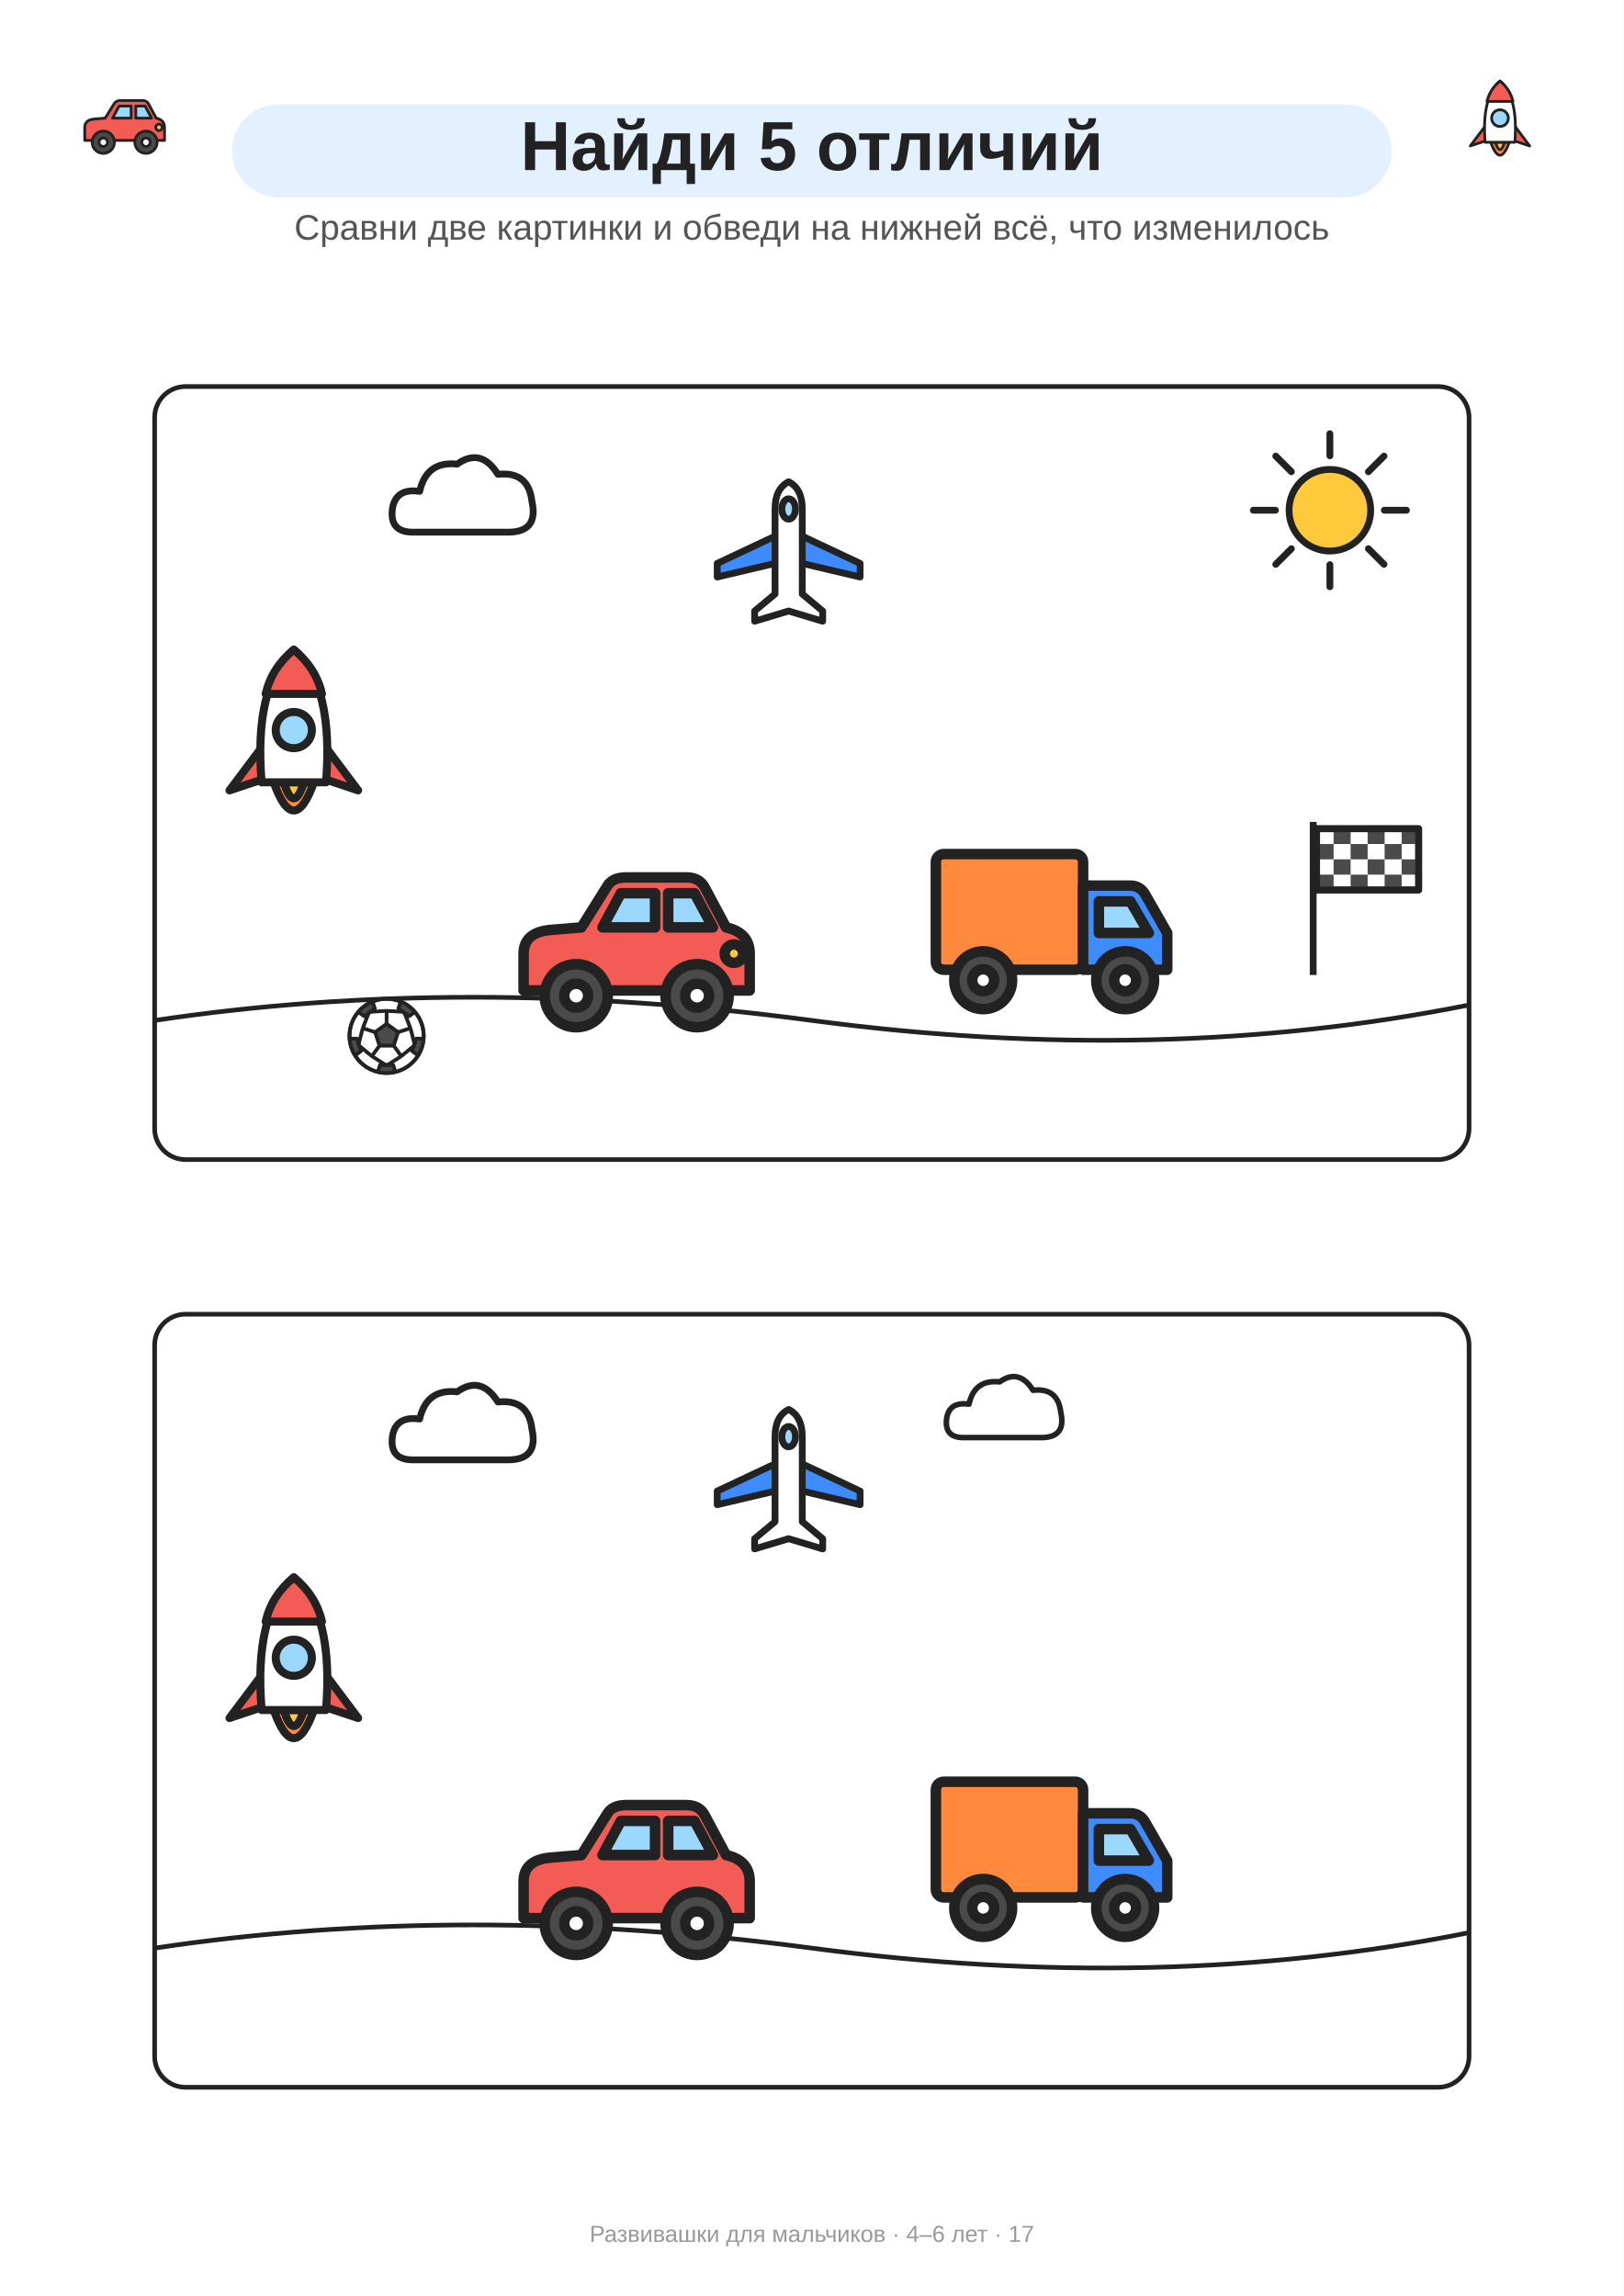
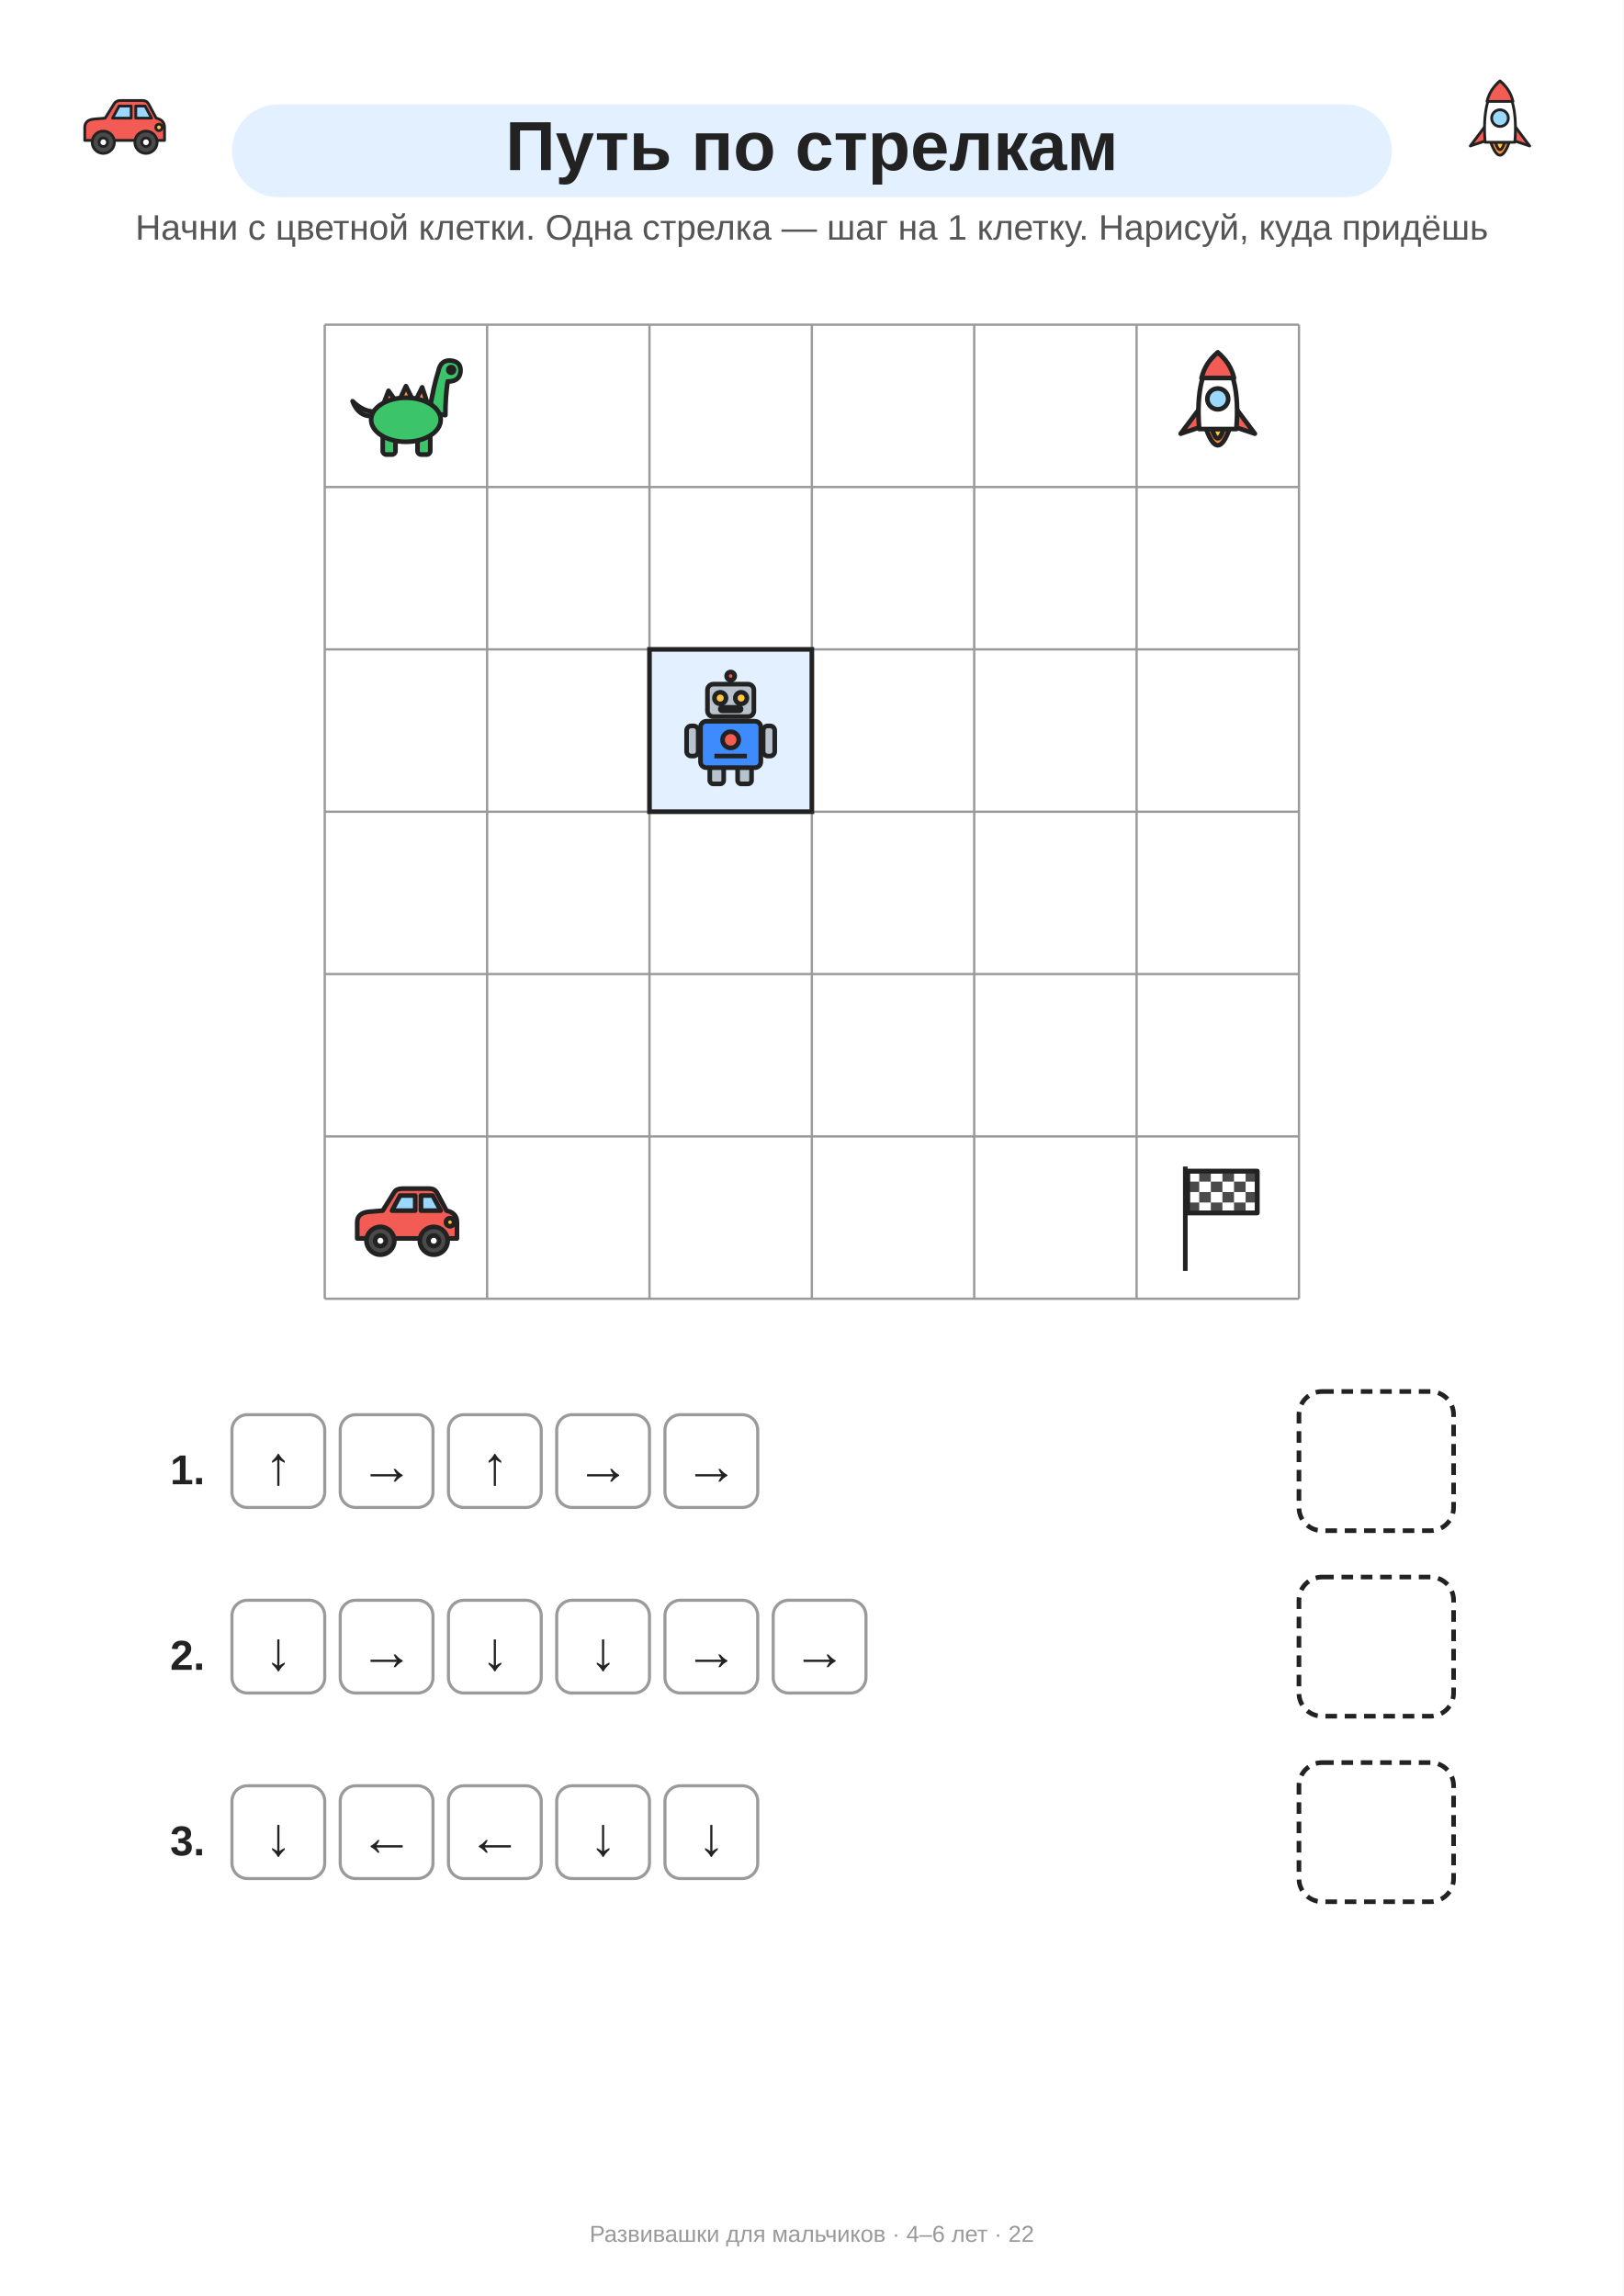
<svg xmlns="http://www.w3.org/2000/svg" viewBox="0 0 210 297" width="210mm" height="297mm">
  <style>
  text { font-family: "Segoe UI", "Arial", sans-serif; fill: #222; }
  .title { font-size: 9px; font-weight: 700; }
  .task { font-size: 4.6px; fill: #555; }
  .cover1 { font-size: 15px; font-weight: 700; fill: #C94B4B; }
  .h3 { font-size: 5.4px; font-weight: 700; }
  .body { font-size: 4.6px; }
  .small { font-size: 3.6px; fill: #555; }
  .foot { font-size: 3px; fill: #999; }
  .digit { font-size: 9px; font-weight: 700; }
  .dotnum { font-size: 5.6px; font-weight: 700; }
  .cbn { font-size: 6px; font-weight: 700; }
  .dict { font-size: 7px; font-weight: 700; }
  .trace { font-size: 26px; font-weight: 700; fill: #eeeeee; stroke: #8a8a8a; stroke-width: 0.5; stroke-dasharray: 1.2 1; }
  .traceword { font-size: 17px; font-weight: 700; fill: #eeeeee; stroke: #8a8a8a; stroke-width: 0.4; stroke-dasharray: 1 0.8; }
  .word { font-size: 8px; font-weight: 700; letter-spacing: 0.6px; }</style>
  <rect width="210" height="297" fill="#fff" />
  <rect x="30" y="13.5" width="150" height="12" rx="6" fill="#E3F0FF" />
-   <text x="105" y="22" text-anchor="middle" class="title">Найди 5 отличий</text>
-   <text x="105" y="31" text-anchor="middle" class="task">Сравни две картинки и обведи на нижней всё, что изменилось</text>
+   <text x="105" y="22" text-anchor="middle" class="title">Путь по стрелкам</text>
+   <text x="105" y="31" text-anchor="middle" class="task">Начни с цветной клетки. Одна стрелка — шаг на 1 клетку. Нарисуй, куда придёшь</text>
  <g transform="translate(10 10) scale(0.12)" stroke="#222" stroke-width="3" stroke-linejoin="round">
    <path d="M8 68 L8 54 Q8 46 18 45 L30 44 L40 28 Q42 25 47 25 L70 25 Q75 25 77 29 L85 44 Q94 46 94 54 L94 68 Z" fill="#F25C54" />
    <path d="M45 31 L38 44 L58 44 L58 31 Z" fill="#9AD8FF" />
    <path d="M63 31 L63 44 L80 44 L73 31 Z" fill="#9AD8FF" />
    <circle cx="88" cy="54" r="3.5" fill="#FFC93C" />
    <circle cx="28" cy="70" r="12" fill="#4A4A4A" />
    <circle cx="28" cy="70" r="4.56" fill="#FFFFFF" />
    <circle cx="74" cy="70" r="12" fill="#4A4A4A" />
    <circle cx="74" cy="70" r="4.56" fill="#FFFFFF" />
  </g>
  <g transform="translate(188 10) scale(0.12)" stroke="#222" stroke-width="3" stroke-linejoin="round">
    <path d="M36 50 L18 74 L36 68 Z" fill="#F25C54" />
    <path d="M64 50 L82 74 L64 68 Z" fill="#F25C54" />
    <path d="M40 70 Q50 98 60 70 Z" fill="#FF8A3D" />
    <path d="M45 70 Q50 86 55 70 Z" fill="#FFC93C" />
    <path d="M50 4 Q70 22 66 70 L34 70 Q30 22 50 4 Z" fill="#FFFFFF" />
    <path d="M50 4 Q61 13 64 26 L36 26 Q39 13 50 4 Z" fill="#F25C54" />
    <circle cx="50" cy="44" r="9" fill="#9AD8FF" />
  </g>
-   <rect x="20" y="50" width="170" height="100" rx="4" fill="none" stroke="#222" stroke-width="0.6" />
-   <path d="M20 132 Q60 126 105 132 T190 130" fill="none" stroke="#222" stroke-width="0.6" />
-   <g transform="translate(161 55) scale(0.22)" stroke="#222" stroke-width="4" stroke-linejoin="round">
-     <path d="M82 50 L95 50 M72.63 72.63 L81.82 81.82 M50 82 L50 95 M27.37 72.63 L18.18 81.82 M18 50 L5 50 M27.37 27.37 L18.18 18.18 M50 18 L50 5 M72.63 27.37 L81.82 18.18 " fill="none" stroke-linecap="round" />
-     <circle cx="50" cy="50" r="24" fill="#FFC93C" />
+   <path d="M42 42 V168 M63 42 V168 M84 42 V168 M105 42 V168 M126 42 V168 M147 42 V168 M168 42 V168 M42 42 H168 M42 63 H168 M42 84 H168 M42 105 H168 M42 126 H168 M42 147 H168 M42 168 H168 " stroke="#9a9a9a" stroke-width="0.3" fill="none" />
+   <rect x="84" y="84" width="21" height="21" fill="#E3F0FF" stroke="#222" stroke-width="0.6" />
+   <g transform="translate(87 87) scale(0.15)" stroke="#222" stroke-width="4" stroke-linejoin="round">
+     <path d="M50 10 L50 3" fill="none" />
+     <circle cx="50" cy="3" r="3.5" fill="#F25C54" />
+     <rect x="12" y="46" width="10" height="26" rx="4" fill="#B8C2CC" />
+     <rect x="78" y="46" width="10" height="26" rx="4" fill="#B8C2CC" />
+     <rect x="32" y="80" width="12" height="16" rx="3" fill="#B8C2CC" />
+     <rect x="56" y="80" width="12" height="16" rx="3" fill="#B8C2CC" />
+     <rect x="30" y="10" width="40" height="28" rx="5" fill="#B8C2CC" />
+     <circle cx="41" cy="22" r="5" fill="#FFC93C" />
+     <circle cx="59" cy="22" r="5" fill="#FFC93C" />
+     <rect x="41" y="30" width="18" height="3" rx="1.5" fill="#4A4A4A" />
+     <rect x="24" y="42" width="52" height="40" rx="5" fill="#3D8BFD" />
+     <circle cx="50" cy="58" r="7" fill="#F25C54" />
+     <path d="M36 72 L64 72" fill="none" />
  </g>
-   <g transform="translate(49 53) scale(0.22)" stroke="#222" stroke-width="4" stroke-linejoin="round">
-     <path d="M20 72 Q6 72 8 58 Q10 46 24 48 Q28 30 46 32 Q60 22 70 38 Q88 36 90 54 Q94 72 76 72 Z" fill="#FFFFFF" />
-   </g>
-   <g transform="translate(91 61) scale(0.22)" stroke="#222" stroke-width="4" stroke-linejoin="round">
-     <path d="M8 54 L42 38 L58 38 L92 54 L92 62 L58 54 L42 54 L8 62 Z" fill="#3D8BFD" />
-     <path d="M50 6 Q58 10 58 22 L58 72 L70 82 L70 88 L50 82 L30 88 L30 82 L42 72 L42 22 Q42 10 50 6 Z" fill="#FFFFFF" />
-     <ellipse cx="50" cy="22" rx="4" ry="6" fill="#9AD8FF" />
-   </g>
-   <g transform="translate(25 83) scale(0.26)" stroke="#222" stroke-width="4" stroke-linejoin="round">
+   <g transform="translate(150 45) scale(0.15)" stroke="#222" stroke-width="4" stroke-linejoin="round">
    <path d="M36 50 L18 74 L36 68 Z" fill="#F25C54" />
    <path d="M64 50 L82 74 L64 68 Z" fill="#F25C54" />
    <path d="M40 70 Q50 98 60 70 Z" fill="#FF8A3D" />
    <path d="M45 70 Q50 86 55 70 Z" fill="#FFC93C" />
    <path d="M50 4 Q70 22 66 70 L34 70 Q30 22 50 4 Z" fill="#FFFFFF" />
    <path d="M50 4 Q61 13 64 26 L36 26 Q39 13 50 4 Z" fill="#F25C54" />
    <circle cx="50" cy="44" r="9" fill="#9AD8FF" />
  </g>
-   <g transform="translate(165 105) scale(0.22)" stroke="#222" stroke-width="4" stroke-linejoin="round">
+   <g transform="translate(45 150) scale(0.15)" stroke="#222" stroke-width="4" stroke-linejoin="round">
+     <path d="M8 68 L8 54 Q8 46 18 45 L30 44 L40 28 Q42 25 47 25 L70 25 Q75 25 77 29 L85 44 Q94 46 94 54 L94 68 Z" fill="#F25C54" />
+     <path d="M45 31 L38 44 L58 44 L58 31 Z" fill="#9AD8FF" />
+     <path d="M63 31 L63 44 L80 44 L73 31 Z" fill="#9AD8FF" />
+     <circle cx="88" cy="54" r="3.5" fill="#FFC93C" />
+     <circle cx="28" cy="70" r="12" fill="#4A4A4A" />
+     <circle cx="28" cy="70" r="4.56" fill="#FFFFFF" />
+     <circle cx="74" cy="70" r="12" fill="#4A4A4A" />
+     <circle cx="74" cy="70" r="4.56" fill="#FFFFFF" />
+   </g>
+   <g transform="translate(150 150) scale(0.15)" stroke="#222" stroke-width="4" stroke-linejoin="round">
    <path d="M22 6 L22 96" fill="none" />
    <rect x="24" y="10" width="60" height="36" fill="#FFFFFF" />
    <rect x="24" y="19" width="10" height="9" fill="#4A4A4A" stroke="none" />
    <rect x="24" y="37" width="10" height="9" fill="#4A4A4A" stroke="none" />
    <rect x="34" y="10" width="10" height="9" fill="#4A4A4A" stroke="none" />
    <rect x="34" y="28" width="10" height="9" fill="#4A4A4A" stroke="none" />
    <rect x="44" y="19" width="10" height="9" fill="#4A4A4A" stroke="none" />
    <rect x="44" y="37" width="10" height="9" fill="#4A4A4A" stroke="none" />
    <rect x="54" y="10" width="10" height="9" fill="#4A4A4A" stroke="none" />
    <rect x="54" y="28" width="10" height="9" fill="#4A4A4A" stroke="none" />
    <rect x="64" y="19" width="10" height="9" fill="#4A4A4A" stroke="none" />
    <rect x="64" y="37" width="10" height="9" fill="#4A4A4A" stroke="none" />
    <rect x="74" y="10" width="10" height="9" fill="#4A4A4A" stroke="none" />
    <rect x="74" y="28" width="10" height="9" fill="#4A4A4A" stroke="none" />
    <rect x="24" y="10" width="60" height="36" fill="none" />
  </g>
-   <g transform="translate(65 105) scale(0.34)" stroke="#222" stroke-width="4" stroke-linejoin="round">
-     <path d="M8 68 L8 54 Q8 46 18 45 L30 44 L40 28 Q42 25 47 25 L70 25 Q75 25 77 29 L85 44 Q94 46 94 54 L94 68 Z" fill="#F25C54" />
-     <path d="M45 31 L38 44 L58 44 L58 31 Z" fill="#9AD8FF" />
-     <path d="M63 31 L63 44 L80 44 L73 31 Z" fill="#9AD8FF" />
-     <circle cx="88" cy="54" r="3.5" fill="#FFC93C" />
-     <circle cx="28" cy="70" r="12" fill="#4A4A4A" />
-     <circle cx="28" cy="70" r="4.56" fill="#FFFFFF" />
-     <circle cx="74" cy="70" r="12" fill="#4A4A4A" />
-     <circle cx="74" cy="70" r="4.56" fill="#FFFFFF" />
+   <g transform="translate(45 45) scale(0.15)" stroke="#222" stroke-width="4" stroke-linejoin="round">
+     <path d="M30 50 L35 37 L42 47 Z" fill="#FF8A3D" />
+     <path d="M44 46 L50 33 L56 45 Z" fill="#FF8A3D" />
+     <path d="M58 46 L64 34 L69 49 Z" fill="#FF8A3D" />
+     <path d="M26 58 Q10 62 4 46 Q16 58 30 54 Z" fill="#3CC46B" />
+     <path d="M70 56 Q74 32 78 20 Q80 10 89 11 Q98 12 97 21 Q96 29 86 29 Q84 42 84 58 Z" fill="#3CC46B" />
+     <rect x="30" y="72" width="11" height="20" rx="3" fill="#3CC46B" />
+     <rect x="60" y="72" width="11" height="20" rx="3" fill="#3CC46B" />
+     <ellipse cx="50" cy="62" rx="30" ry="19" fill="#3CC46B" />
+     <circle cx="89" cy="19" r="2.5" fill="#222" />
  </g>
-   <g transform="translate(119 103) scale(0.34)" stroke="#222" stroke-width="4" stroke-linejoin="round">
-     <rect x="6" y="22" width="56" height="44" rx="3" fill="#FF8A3D" />
-     <path d="M62 34 L80 34 Q84 34 86 38 L94 52 L94 66 L62 66 Z" fill="#3D8BFD" />
-     <path d="M68 40 L80 40 L87 52 L68 52 Z" fill="#9AD8FF" />
-     <circle cx="24" cy="70" r="11" fill="#4A4A4A" />
-     <circle cx="24" cy="70" r="4.18" fill="#FFFFFF" />
-     <circle cx="78" cy="70" r="11" fill="#4A4A4A" />
-     <circle cx="78" cy="70" r="4.18" fill="#FFFFFF" />
-   </g>
-   <g transform="translate(44 128) scale(0.12)" stroke="#222" stroke-width="4" stroke-linejoin="round">
-     <clipPath id="football-clip">
-       <circle cx="50" cy="50" r="40" />
-     </clipPath>
-     <circle cx="50" cy="50" r="40" fill="#FFFFFF" />
-     <g clip-path="url(#football-clip)">
-       <polygon points="81.15,7.12 85.51,20.54 74.1,28.83 62.69,20.54 67.05,7.12" fill="#4A4A4A" />
-       <polygon points="100.41,66.38 88.99,74.67 77.58,66.38 81.94,52.96 96.05,52.96" fill="#4A4A4A" />
-       <polygon points="50,103 38.59,94.71 42.95,81.29 57.05,81.29 61.41,94.71" fill="#4A4A4A" />
-       <polygon points="-0.41,66.38 3.95,52.96 18.06,52.96 22.42,66.38 11.01,74.67" fill="#4A4A4A" />
-       <polygon points="18.85,7.12 32.95,7.12 37.31,20.54 25.9,28.83 14.49,20.54" fill="#4A4A4A" />
-     </g>
-     <path d="M50 37 L50 23 M50 23 L68.81 24.11 M50 23 L31.19 24.11 M62.36 45.98 L75.68 41.66 M75.68 41.66 L80.43 59.89 M75.68 41.66 L68.81 24.11 M57.64 60.52 L65.87 71.84 M65.87 71.84 L50 82 M65.87 71.84 L80.43 59.89 M42.36 60.52 L34.13 71.84 M34.13 71.84 L19.57 59.89 M34.13 71.84 L50 82 M37.64 45.98 L24.32 41.66 M24.32 41.66 L31.19 24.11 M24.32 41.66 L19.57 59.89 " fill="none" />
-     <polygon points="50,37 62.36,45.98 57.64,60.52 42.36,60.52 37.64,45.98" fill="#4A4A4A" />
-     <circle cx="50" cy="50" r="40" fill="none" />
-   </g>
-   <rect x="20" y="170" width="170" height="100" rx="4" fill="none" stroke="#222" stroke-width="0.6" />
-   <path d="M20 252 Q60 246 105 252 T190 250" fill="none" stroke="#222" stroke-width="0.6" />
-   <g transform="translate(49 173) scale(0.22)" stroke="#222" stroke-width="4" stroke-linejoin="round">
-     <path d="M20 72 Q6 72 8 58 Q10 46 24 48 Q28 30 46 32 Q60 22 70 38 Q88 36 90 54 Q94 72 76 72 Z" fill="#FFFFFF" />
-   </g>
-   <g transform="translate(121 173) scale(0.18)" stroke="#222" stroke-width="4" stroke-linejoin="round">
-     <path d="M20 72 Q6 72 8 58 Q10 46 24 48 Q28 30 46 32 Q60 22 70 38 Q88 36 90 54 Q94 72 76 72 Z" fill="#FFFFFF" />
-   </g>
-   <g transform="translate(91 181) scale(0.22)" stroke="#222" stroke-width="4" stroke-linejoin="round">
-     <path d="M8 54 L42 38 L58 38 L92 54 L92 62 L58 54 L42 54 L8 62 Z" fill="#3D8BFD" />
-     <path d="M50 6 Q58 10 58 22 L58 72 L70 82 L70 88 L50 82 L30 88 L30 82 L42 72 L42 22 Q42 10 50 6 Z" fill="#FFFFFF" />
-     <ellipse cx="50" cy="22" rx="4" ry="6" fill="#9AD8FF" />
-   </g>
-   <g transform="translate(25 203) scale(0.26)" stroke="#222" stroke-width="4" stroke-linejoin="round">
-     <path d="M36 50 L18 74 L36 68 Z" fill="#F25C54" />
-     <path d="M64 50 L82 74 L64 68 Z" fill="#F25C54" />
-     <path d="M40 70 Q50 98 60 70 Z" fill="#FF8A3D" />
-     <path d="M45 70 Q50 86 55 70 Z" fill="#FFC93C" />
-     <path d="M50 4 Q70 22 66 70 L34 70 Q30 22 50 4 Z" fill="#FFFFFF" />
-     <path d="M50 4 Q61 13 64 26 L36 26 Q39 13 50 4 Z" fill="#F25C54" />
-     <circle cx="50" cy="44" r="9" fill="#9AD8FF" />
-   </g>
-   <g transform="translate(65 225) scale(0.34)" stroke="#222" stroke-width="4" stroke-linejoin="round">
-     <path d="M8 68 L8 54 Q8 46 18 45 L30 44 L40 28 Q42 25 47 25 L70 25 Q75 25 77 29 L85 44 Q94 46 94 54 L94 68 Z" fill="#F25C54" />
-     <path d="M45 31 L38 44 L58 44 L58 31 Z" fill="#9AD8FF" />
-     <path d="M63 31 L63 44 L80 44 L73 31 Z" fill="#9AD8FF" />
-     <circle cx="28" cy="70" r="12" fill="#4A4A4A" />
-     <circle cx="28" cy="70" r="4.56" fill="#FFFFFF" />
-     <circle cx="74" cy="70" r="12" fill="#4A4A4A" />
-     <circle cx="74" cy="70" r="4.56" fill="#FFFFFF" />
-   </g>
-   <g transform="translate(119 223) scale(0.34)" stroke="#222" stroke-width="4" stroke-linejoin="round">
-     <rect x="6" y="22" width="56" height="44" rx="3" fill="#FF8A3D" />
-     <path d="M62 34 L80 34 Q84 34 86 38 L94 52 L94 66 L62 66 Z" fill="#3D8BFD" />
-     <path d="M68 40 L80 40 L87 52 L68 52 Z" fill="#9AD8FF" />
-     <circle cx="24" cy="70" r="11" fill="#4A4A4A" />
-     <circle cx="24" cy="70" r="4.18" fill="#FFFFFF" />
-     <circle cx="78" cy="70" r="11" fill="#4A4A4A" />
-     <circle cx="78" cy="70" r="4.18" fill="#FFFFFF" />
-   </g>
-   <text x="105" y="290" text-anchor="middle" class="foot">Развивашки для мальчиков · 4–6 лет · 17</text>
+   <text x="22" y="192" class="h3">1.</text>
+   <rect x="30" y="183" width="12" height="12" rx="2" fill="none" stroke="#9a9a9a" stroke-width="0.4" />
+   <text x="36" y="192" text-anchor="middle" class="dict">↑</text>
+   <rect x="44" y="183" width="12" height="12" rx="2" fill="none" stroke="#9a9a9a" stroke-width="0.4" />
+   <text x="50" y="192" text-anchor="middle" class="dict">→</text>
+   <rect x="58" y="183" width="12" height="12" rx="2" fill="none" stroke="#9a9a9a" stroke-width="0.4" />
+   <text x="64" y="192" text-anchor="middle" class="dict">↑</text>
+   <rect x="72" y="183" width="12" height="12" rx="2" fill="none" stroke="#9a9a9a" stroke-width="0.4" />
+   <text x="78" y="192" text-anchor="middle" class="dict">→</text>
+   <rect x="86" y="183" width="12" height="12" rx="2" fill="none" stroke="#9a9a9a" stroke-width="0.4" />
+   <text x="92" y="192" text-anchor="middle" class="dict">→</text>
+   <rect x="168" y="180" width="20" height="18" rx="3" fill="none" stroke="#222" stroke-width="0.6" stroke-dasharray="1.5 1" />
+   <text x="22" y="216" class="h3">2.</text>
+   <rect x="30" y="207" width="12" height="12" rx="2" fill="none" stroke="#9a9a9a" stroke-width="0.4" />
+   <text x="36" y="216" text-anchor="middle" class="dict">↓</text>
+   <rect x="44" y="207" width="12" height="12" rx="2" fill="none" stroke="#9a9a9a" stroke-width="0.4" />
+   <text x="50" y="216" text-anchor="middle" class="dict">→</text>
+   <rect x="58" y="207" width="12" height="12" rx="2" fill="none" stroke="#9a9a9a" stroke-width="0.4" />
+   <text x="64" y="216" text-anchor="middle" class="dict">↓</text>
+   <rect x="72" y="207" width="12" height="12" rx="2" fill="none" stroke="#9a9a9a" stroke-width="0.4" />
+   <text x="78" y="216" text-anchor="middle" class="dict">↓</text>
+   <rect x="86" y="207" width="12" height="12" rx="2" fill="none" stroke="#9a9a9a" stroke-width="0.4" />
+   <text x="92" y="216" text-anchor="middle" class="dict">→</text>
+   <rect x="100" y="207" width="12" height="12" rx="2" fill="none" stroke="#9a9a9a" stroke-width="0.4" />
+   <text x="106" y="216" text-anchor="middle" class="dict">→</text>
+   <rect x="168" y="204" width="20" height="18" rx="3" fill="none" stroke="#222" stroke-width="0.6" stroke-dasharray="1.5 1" />
+   <text x="22" y="240" class="h3">3.</text>
+   <rect x="30" y="231" width="12" height="12" rx="2" fill="none" stroke="#9a9a9a" stroke-width="0.4" />
+   <text x="36" y="240" text-anchor="middle" class="dict">↓</text>
+   <rect x="44" y="231" width="12" height="12" rx="2" fill="none" stroke="#9a9a9a" stroke-width="0.4" />
+   <text x="50" y="240" text-anchor="middle" class="dict">←</text>
+   <rect x="58" y="231" width="12" height="12" rx="2" fill="none" stroke="#9a9a9a" stroke-width="0.4" />
+   <text x="64" y="240" text-anchor="middle" class="dict">←</text>
+   <rect x="72" y="231" width="12" height="12" rx="2" fill="none" stroke="#9a9a9a" stroke-width="0.4" />
+   <text x="78" y="240" text-anchor="middle" class="dict">↓</text>
+   <rect x="86" y="231" width="12" height="12" rx="2" fill="none" stroke="#9a9a9a" stroke-width="0.4" />
+   <text x="92" y="240" text-anchor="middle" class="dict">↓</text>
+   <rect x="168" y="228" width="20" height="18" rx="3" fill="none" stroke="#222" stroke-width="0.6" stroke-dasharray="1.5 1" />
+   <text x="105" y="290" text-anchor="middle" class="foot">Развивашки для мальчиков · 4–6 лет · 22</text>
</svg>
